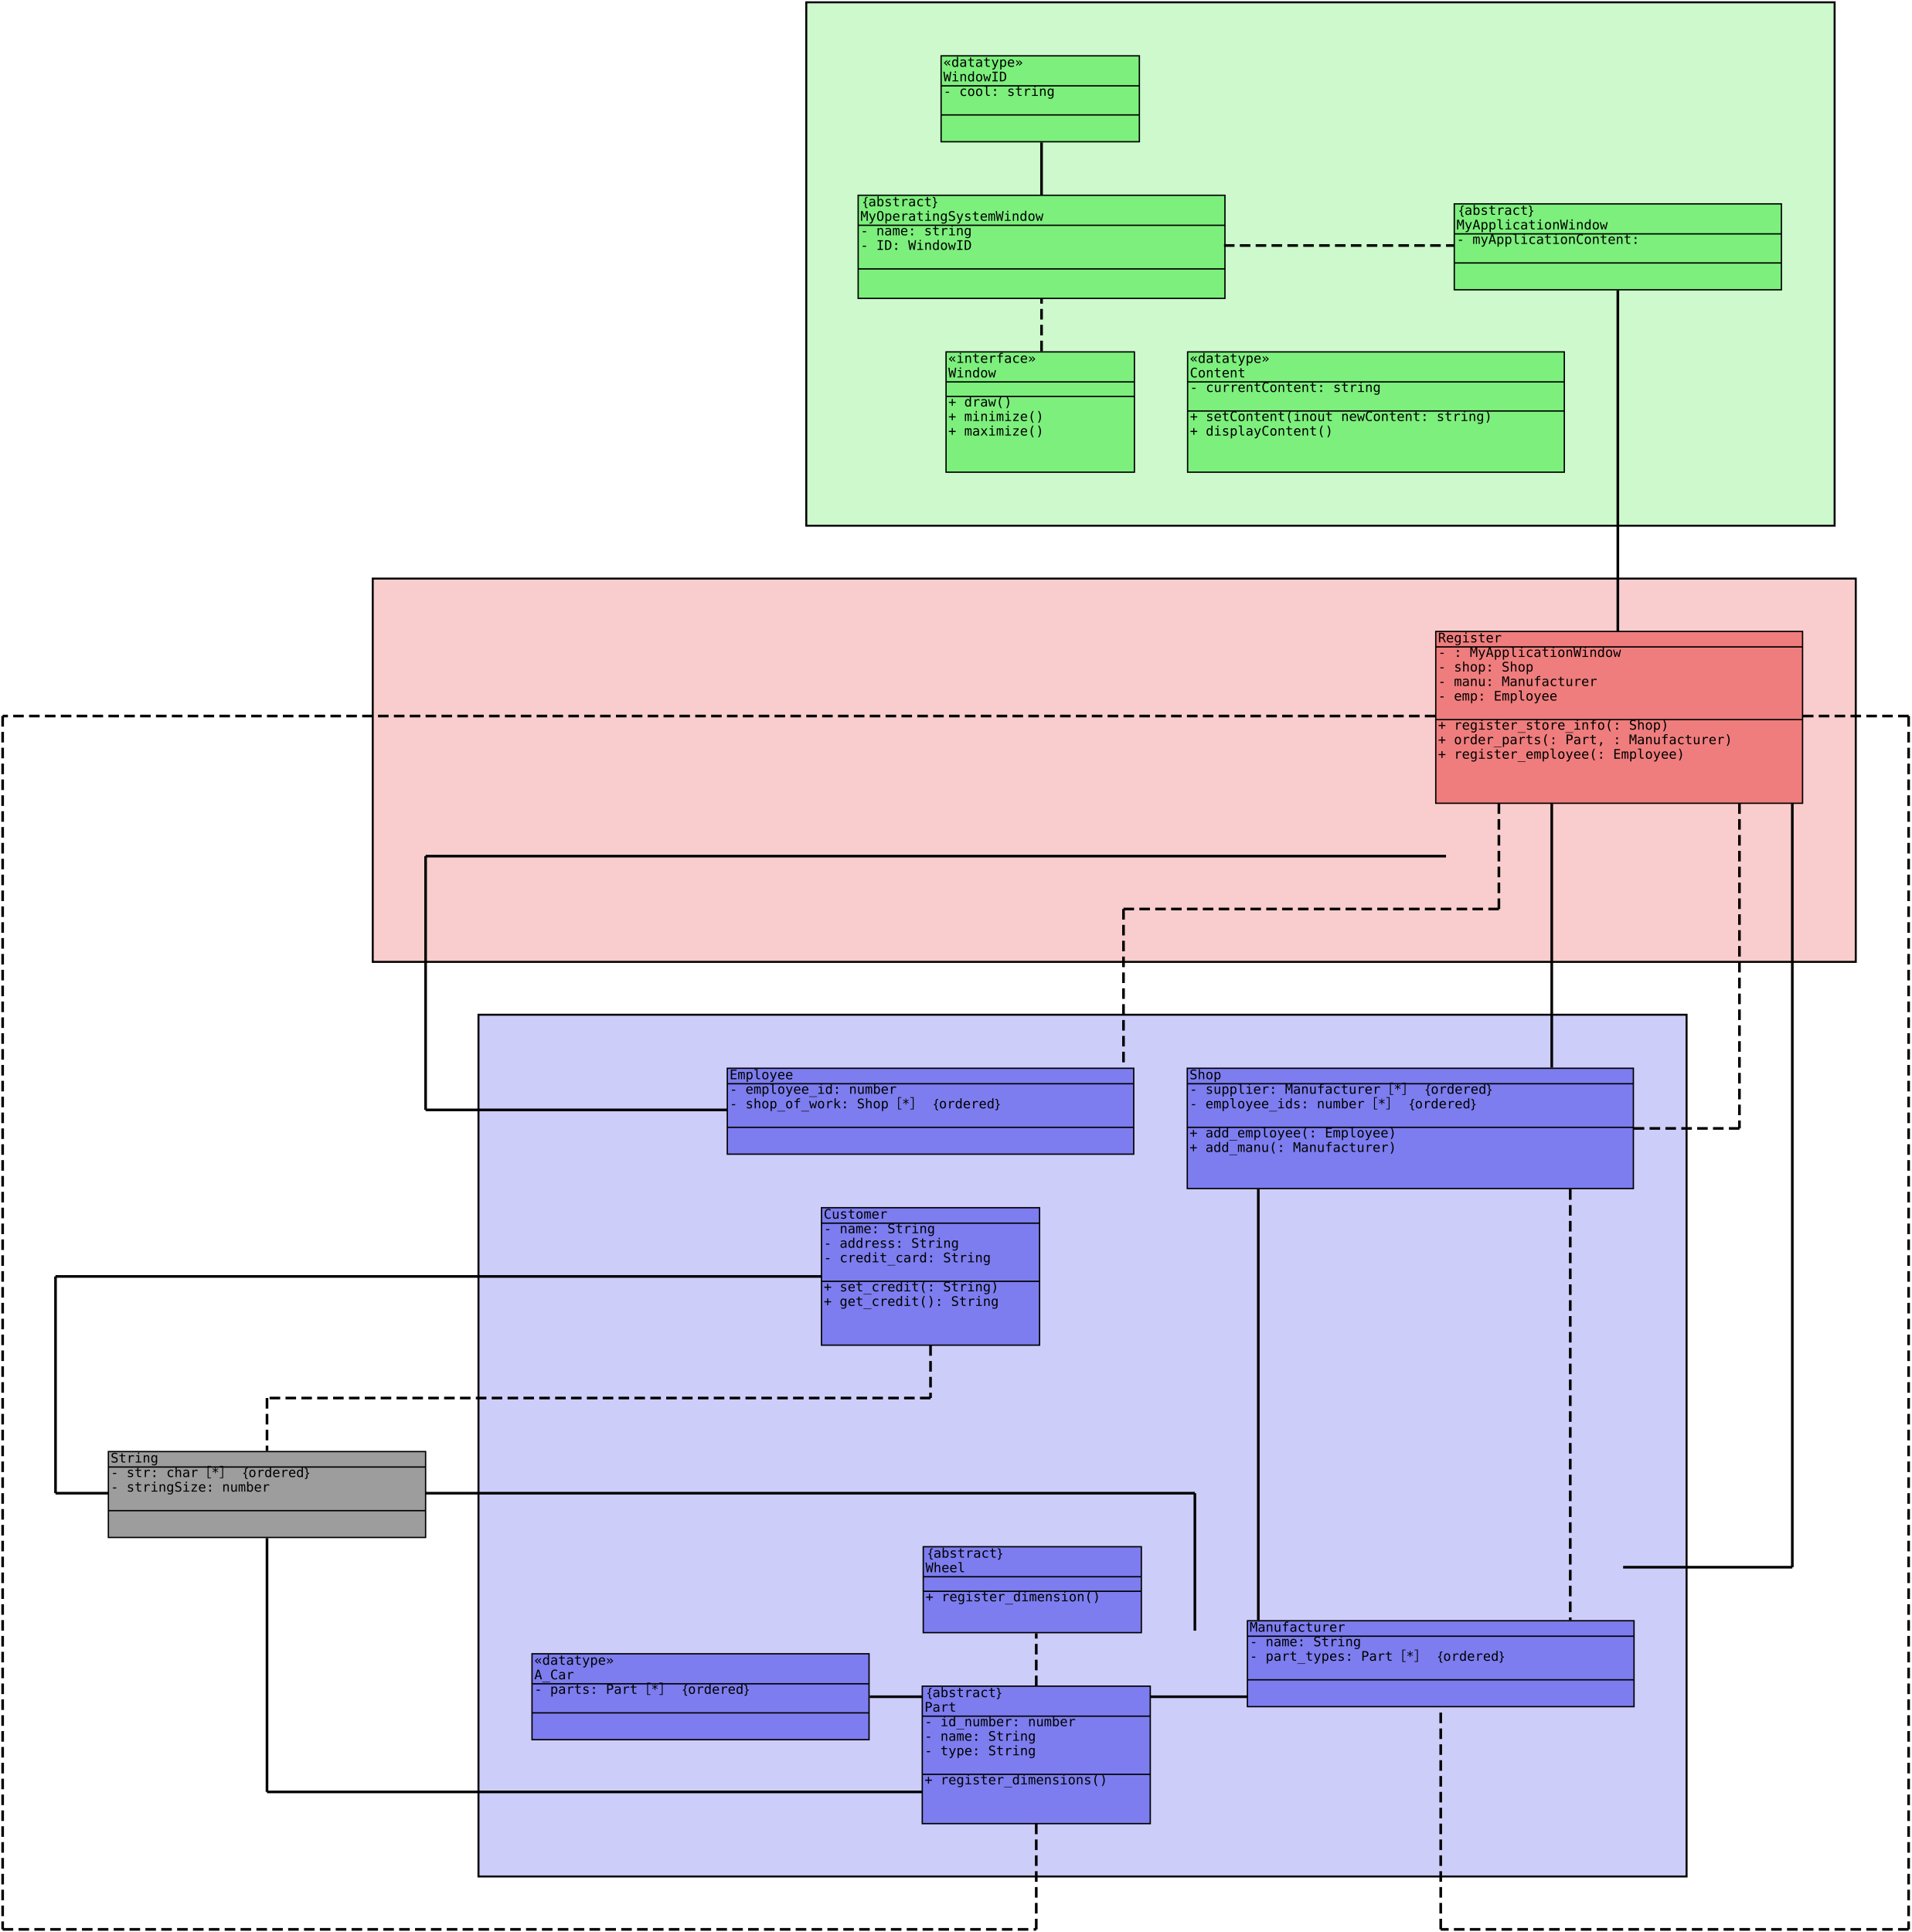
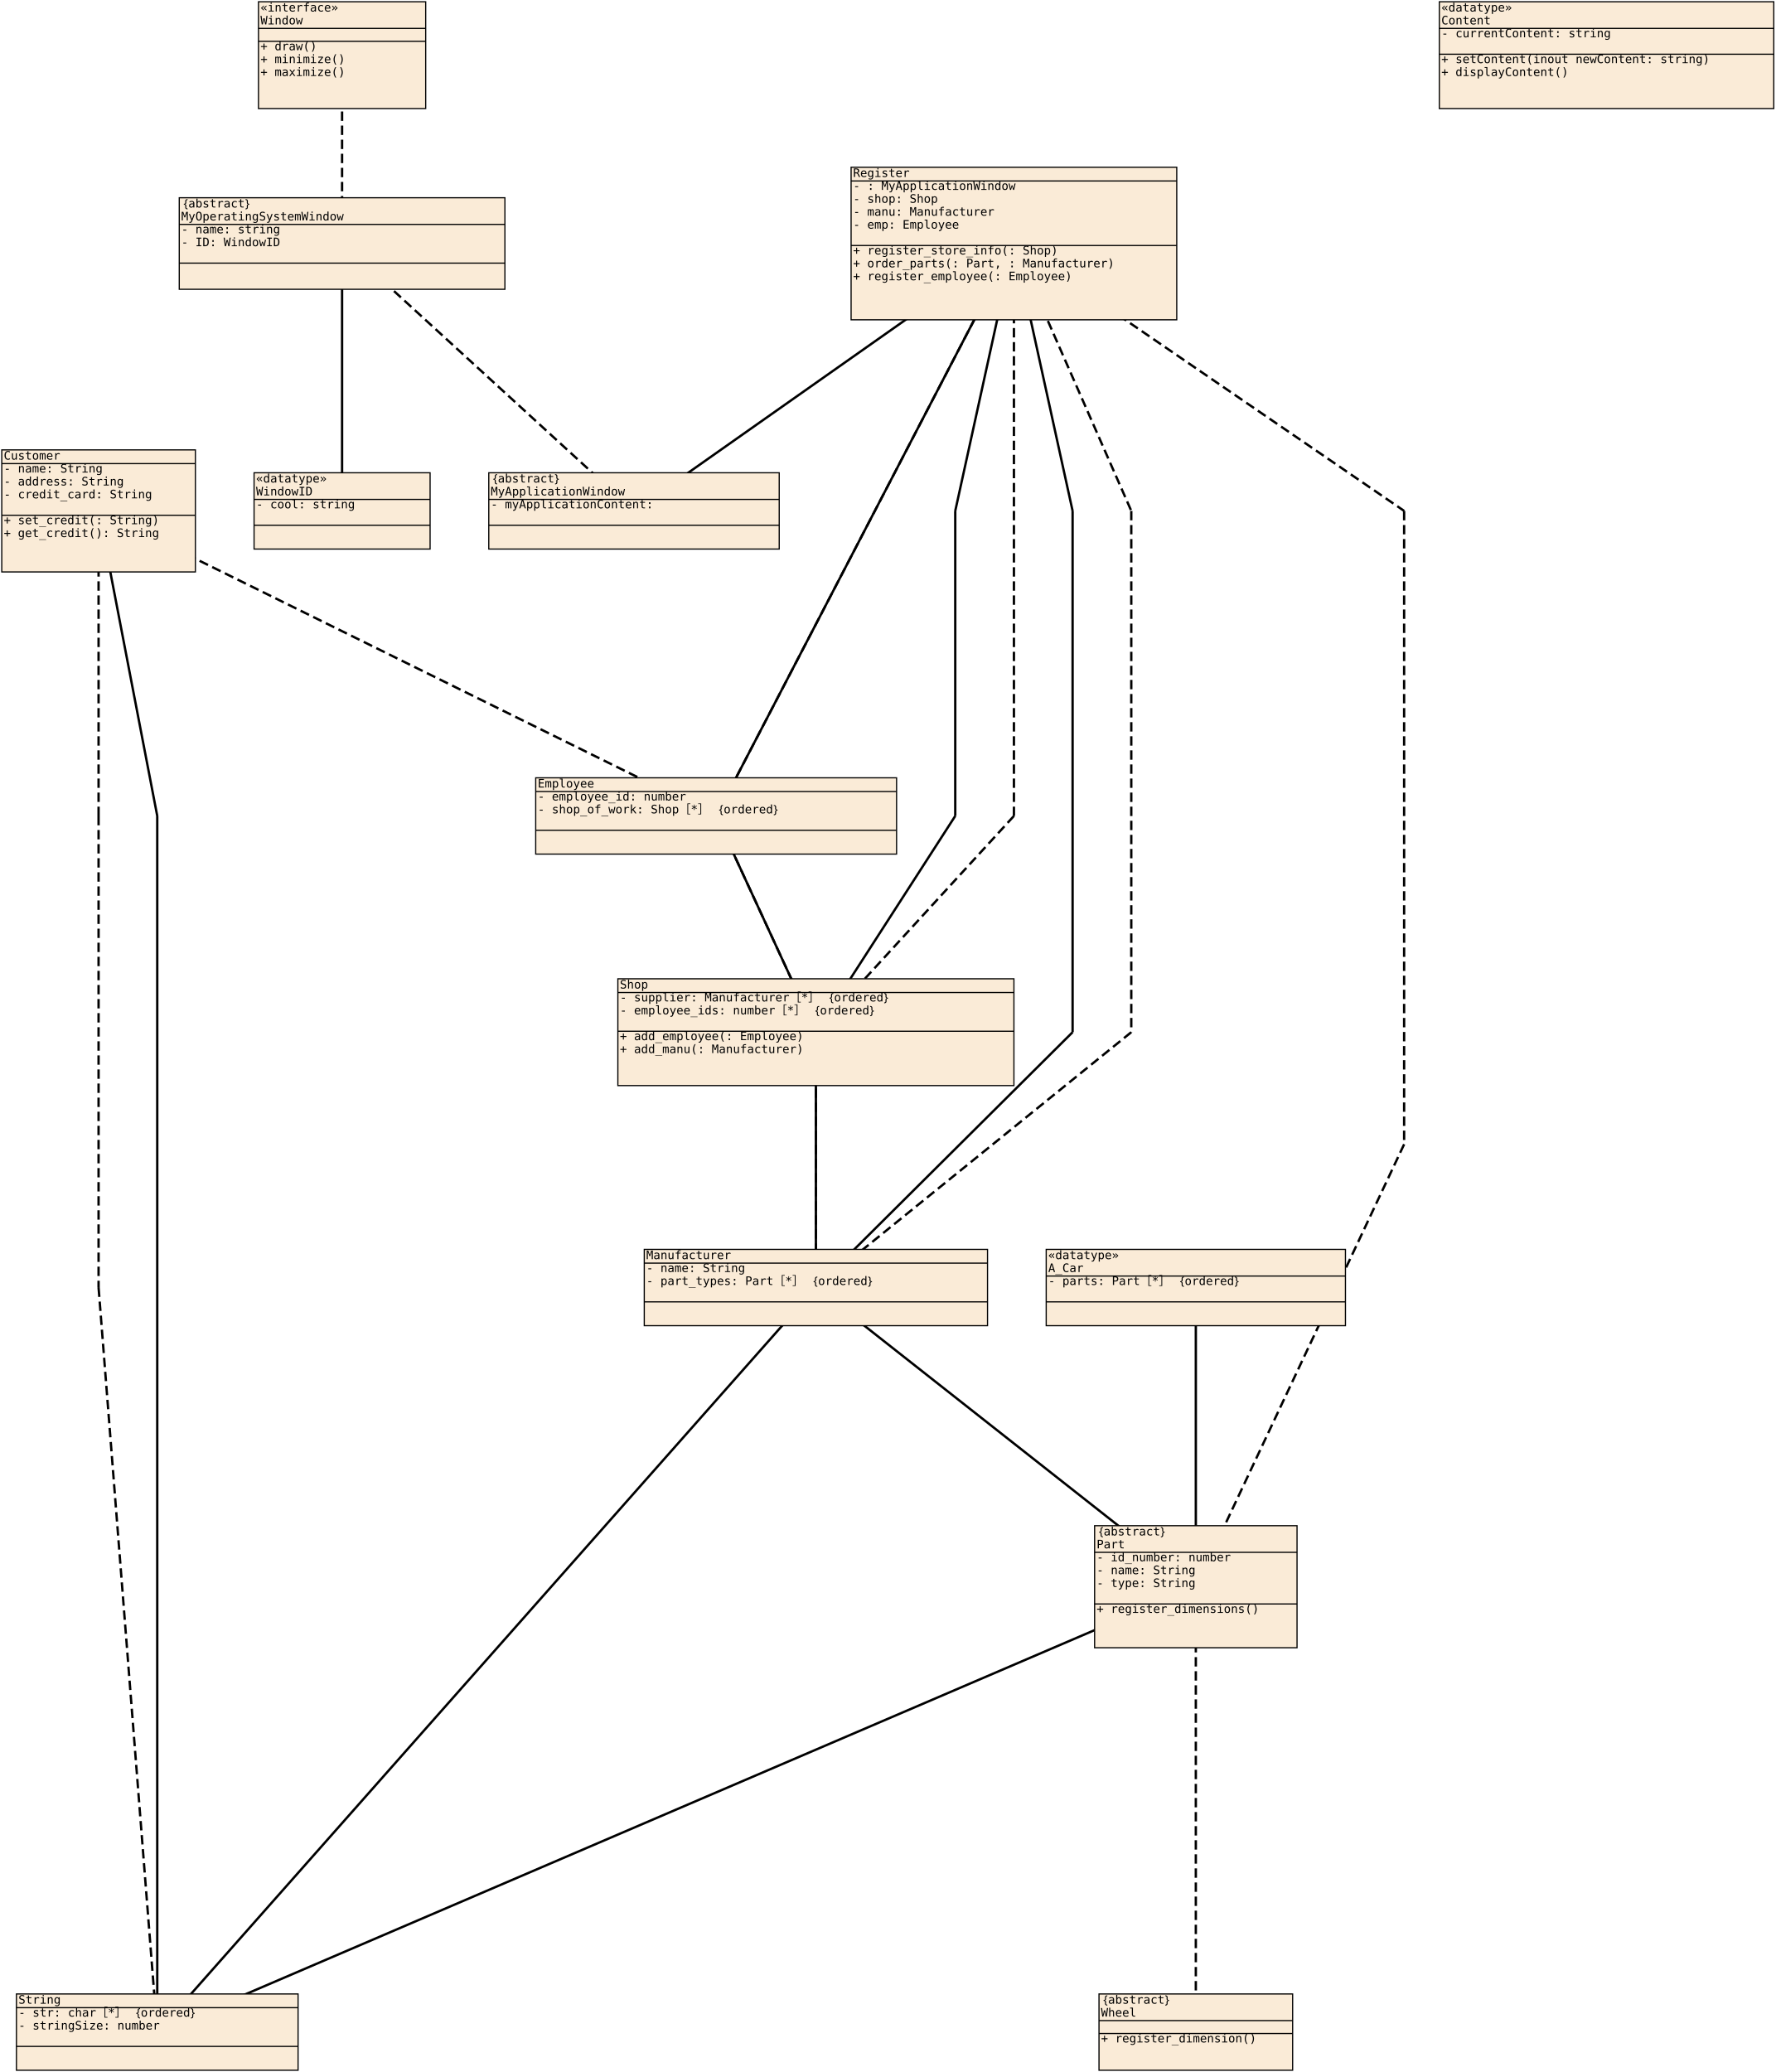
- <svg xmlns="http://www.w3.org/2000/svg" version="1.1" baseProfile="full" style="background: white" viewBox="38 38.25 1446 1461.75">
+ <svg xmlns="http://www.w3.org/2000/svg" version="1.1" baseProfile="full" style="background: white" viewBox="28.5 28.5 1513 1765.5">
  <style>.font_style {font: 10px monospace;}</style>
  <rect width="200%" height="200%" fill="white" />
-   <g class="font_style">
-     <text />
-   </g>
-   <g class="font_style">
-     <text>Entity</text>
-     <rect x="400" y="806" width="914" height="652" fill="#0000E0" fill-opacity="0.196" stroke="#000000" stroke-width="1.5px" />
-   </g>
-   <g class="font_style">
-     <text>Control</text>
-     <rect x="320" y="476" width="1122" height="290" fill="#E00000" fill-opacity="0.196" stroke="#000000" stroke-width="1.5px" />
-   </g>
-   <g class="font_style">
-     <text>Boundary</text>
-     <rect x="648" y="40" width="778" height="396" fill="#00E000" fill-opacity="0.196" stroke="#000000" stroke-width="1.5px" />
-   </g>
  <g>
-     <g />
-     <g>
-       <path fill="none" d=" M826,304 L826,264" stroke="#000000" stroke-width="2px" stroke-dasharray="8,4" />
-     </g>
-     <g>
-       <path fill="none" d=" M964,224 L1138,224" stroke="#000000" stroke-width="2px" stroke-dasharray="8,4" />
-     </g>
-     <g>
-       <path fill="none" d=" M822,1314 L822,1274" stroke="#000000" stroke-width="2px" stroke-dasharray="8,4" />
-     </g>
-     <g>
-       <path fill="none" d=" M696,1322 L736,1322" stroke="#000000" stroke-width="2px" />
-     </g>
-     <g>
-       <path fill="none" d=" M660,1004 L80,1004 M80,1004 L80,1168 M80,1168 L120,1168" stroke="#000000" stroke-width="2px" />
-     </g>
-     <g />
-     <g>
-       <path fill="none" d=" M942,1272 L942,1168 M942,1168 L360,1168" stroke="#000000" stroke-width="2px" />
-     </g>
-     <g>
-       <path fill="none" d=" M982,1322 L908,1322" stroke="#000000" stroke-width="2px" />
-     </g>
-     <g>
-       <path fill="none" d=" M736,1394 L240,1394 M240,1394 L240,1202" stroke="#000000" stroke-width="2px" />
-     </g>
-     <g>
-       <path fill="none" d=" M1262,516 L1262,258" stroke="#000000" stroke-width="2px" />
-     </g>
-     <g>
-       <path fill="none" d=" M1212,646 L1212,846" stroke="#000000" stroke-width="2px" />
-     </g>
-     <g>
-       <path fill="none" d=" M1394,646 L1394,1224 M1394,1224 L1266,1224" stroke="#000000" stroke-width="2px" />
-     </g>
-     <g>
-       <path fill="none" d=" M1132,686 L360,686 M360,686 L360,878 M360,878 L588,878" stroke="#000000" stroke-width="2px" />
-     </g>
-     <g>
-       <path fill="none" d=" M990,938 L990,1264" stroke="#000000" stroke-width="2px" />
-     </g>
-     <g>
-       <path fill="none" d=" M826,186 L826,146" stroke="#000000" stroke-width="2px" />
-     </g>
-     <g>
-       <path fill="none" d=" M742,1056 L742,1096 M742,1096 L240,1096 M240,1096 L240,1136" stroke="#000000" stroke-width="2px" stroke-dasharray="8,4" />
-     </g>
-     <g>
-       <path fill="none" d=" M1124,580 L40,580 M40,580 L40,1498 M40,1498 L822,1498 M822,1498 L822,1418" stroke="#000000" stroke-width="2px" stroke-dasharray="8,4" />
-     </g>
-     <g>
-       <path fill="none" d=" M1402,580 L1482,580 M1482,580 L1482,1498 M1482,1498 L1128,1498 M1128,1498 L1128,1330" stroke="#000000" stroke-width="2px" stroke-dasharray="8,4" />
-     </g>
-     <g>
-       <path fill="none" d=" M1172,646 L1172,726 M1172,726 L888,726 M888,726 L888,846" stroke="#000000" stroke-width="2px" stroke-dasharray="8,4" />
-     </g>
-     <g>
-       <path fill="none" d=" M1354,646 L1354,892 M1354,892 L1274,892" stroke="#000000" stroke-width="2px" stroke-dasharray="8,4" />
-     </g>
-     <g />
-     <g>
-       <path fill="none" d=" M1226,938 L1226,1264" stroke="#000000" stroke-width="2px" stroke-dasharray="8,4" />
-     </g>
-   </g>
-   <g class="font_style" transform="translate(440.5, 1289.5)">
-     <rect fill="#0000E0" fill-opacity="0.392" stroke-width="1px" stroke="#000000" width="255" height="65" />
+     <g>
+       <path fill="none" d=" M112.5,463.833 L638.75,723.75" stroke="#000000" stroke-width="2px" stroke-dasharray="8,4" />
+     </g>
+     <g>
+       <path fill="none" d=" M320,75.5 L320,236" stroke="#000000" stroke-width="2px" stroke-dasharray="8,4" />
+     </g>
+     <g>
+       <path fill="none" d=" M320,236 L568.75,463.833" stroke="#000000" stroke-width="2px" stroke-dasharray="8,4" />
+     </g>
+     <g>
+       <path fill="none" d=" M1047.5,1380.5 L1047.5,1760" stroke="#000000" stroke-width="2px" stroke-dasharray="8,4" />
+     </g>
+     <g>
+       <path fill="none" d=" M1047.5,1125.58 L1047.5,1380.5" stroke="#000000" stroke-width="2px" />
+     </g>
+     <g>
+       <path fill="none" d=" M112.5,463.833 L162.5,723.75 M162.5,723.75 L162.5,1125.58 M162.5,1125.58 L162.5,1760" stroke="#000000" stroke-width="2px" />
+     </g>
+     <g>
+       <path fill="none" d=" M638.75,723.75 L723.75,908" stroke="#000000" stroke-width="2px" />
+     </g>
+     <g>
+       <path fill="none" d=" M723.75,1125.58 L162.5,1760" stroke="#000000" stroke-width="2px" />
+     </g>
+     <g>
+       <path fill="none" d=" M723.75,1125.58 L1047.5,1380.5" stroke="#000000" stroke-width="2px" />
+     </g>
+     <g>
+       <path fill="none" d=" M1047.5,1380.5 L162.5,1760" stroke="#000000" stroke-width="2px" />
+     </g>
+     <g>
+       <path fill="none" d=" M892.5,236 L568.75,463.833" stroke="#000000" stroke-width="2px" />
+     </g>
+     <g>
+       <path fill="none" d=" M892.5,236 L842.5,463.833 M842.5,463.833 L842.5,723.75 M842.5,723.75 L723.75,908" stroke="#000000" stroke-width="2px" />
+     </g>
+     <g>
+       <path fill="none" d=" M892.5,236 L942.5,463.833 M942.5,463.833 L942.5,908 M942.5,908 L723.75,1125.58" stroke="#000000" stroke-width="2px" />
+     </g>
+     <g>
+       <path fill="none" d=" M892.5,236 L638.75,723.75" stroke="#000000" stroke-width="2px" />
+     </g>
+     <g>
+       <path fill="none" d=" M723.75,908 L723.75,1125.58" stroke="#000000" stroke-width="2px" />
+     </g>
+     <g>
+       <path fill="none" d=" M320,236 L320,463.833" stroke="#000000" stroke-width="2px" />
+     </g>
+     <g>
+       <path fill="none" d=" M112.5,463.833 L112.5,723.75 M112.5,723.75 L112.5,1125.58 M112.5,1125.58 L162.5,1760" stroke="#000000" stroke-width="2px" stroke-dasharray="8,4" />
+     </g>
+     <g>
+       <path fill="none" d=" M892.5,236 L1225,463.833 M1225,463.833 L1225,1003.5 M1225,1003.5 L1047.5,1380.5" stroke="#000000" stroke-width="2px" stroke-dasharray="8,4" />
+     </g>
+     <g>
+       <path fill="none" d=" M892.5,236 L992.5,463.833 M992.5,463.833 L992.5,908 M992.5,908 L723.75,1125.58" stroke="#000000" stroke-width="2px" stroke-dasharray="8,4" />
+     </g>
+     <g>
+       <path fill="none" d=" M892.5,236 L638.75,723.75" stroke="#000000" stroke-width="2px" stroke-dasharray="8,4" />
+     </g>
+     <g>
+       <path fill="none" d=" M892.5,236 L892.5,463.833 M892.5,463.833 L892.5,723.75 M892.5,723.75 L723.75,908" stroke="#000000" stroke-width="2px" stroke-dasharray="8,4" />
+     </g>
+     <g>
+       <path fill="none" d=" M723.75,908 L638.75,723.75" stroke="#000000" stroke-width="2px" stroke-dasharray="8,4" />
+     </g>
+     <g>
+       <path fill="none" d=" M723.75,908 L723.75,1125.58" stroke="#000000" stroke-width="2px" stroke-dasharray="8,4" />
+     </g>
+   </g>
+   <g class="font_style" transform="translate(920, 1093.083)">
+     <rect fill="#FAEBD7" fill-opacity="1" stroke-width="1px" stroke="#000000" width="255" height="65" />
    <text dy="0.83em" dx=".17em" text-anchor="start" fill="#000000" textLength="8.04em" lengthAdjust="spacingAndGlyphs">«datatype»</text>
    <text dy="1.93em" dx=".17em" text-anchor="start" fill="#000000" textLength="3.35em" lengthAdjust="spacingAndGlyphs">A_Car</text>
    <line x1="0" y1="2.27em" x2="255" y2="2.27em" stroke="black" stroke-width="1px" />
    <text dy="3.03em" dx=".17em" text-anchor="start" fill="#000000" textLength="22.78em" lengthAdjust="spacingAndGlyphs">- parts: Part［*］ ｛ordered｝</text>
    <text dy="4.13em" dx=".17em" text-anchor="start" fill="#000000" textLength="0em" lengthAdjust="spacingAndGlyphs" />
    <line x1="0" y1="4.47em" x2="255" y2="4.47em" stroke="black" stroke-width="1px" />
  </g>
-   <g class="font_style" transform="translate(659.5, 952)">
-     <rect fill="#0000E0" fill-opacity="0.392" stroke-width="1px" stroke="#000000" width="165" height="104" />
+   <g class="font_style" transform="translate(30, 411.8333)">
+     <rect fill="#FAEBD7" fill-opacity="1" stroke-width="1px" stroke="#000000" width="165" height="104" />
    <text dy="0.83em" dx=".17em" text-anchor="start" fill="#000000" textLength="5.36em" lengthAdjust="spacingAndGlyphs">Customer</text>
    <line x1="0" y1="1.17em" x2="165" y2="1.17em" stroke="black" stroke-width="1px" />
    <text dy="1.93em" dx=".17em" text-anchor="start" fill="#000000" textLength="9.38em" lengthAdjust="spacingAndGlyphs">- name: String</text>
    <text dy="3.03em" dx=".17em" text-anchor="start" fill="#000000" textLength="11.39em" lengthAdjust="spacingAndGlyphs">- address: String</text>
    <text dy="4.13em" dx=".17em" text-anchor="start" fill="#000000" textLength="14.07em" lengthAdjust="spacingAndGlyphs">- credit_card: String</text>
    <text dy="5.23em" dx=".17em" text-anchor="start" fill="#000000" textLength="0em" lengthAdjust="spacingAndGlyphs" />
    <line x1="0" y1="5.57em" x2="165" y2="5.57em" stroke="black" stroke-width="1px" />
    <text dy="6.33em" dx=".17em" text-anchor="start" fill="#000000" textLength="14.74em" lengthAdjust="spacingAndGlyphs">+ set_credit(: String)</text>
    <text dy="7.43em" dx=".17em" text-anchor="start" fill="#000000" textLength="14.74em" lengthAdjust="spacingAndGlyphs">+ get_credit(): String</text>
  </g>
-   <g class="font_style" transform="translate(588.25, 846.5)">
-     <rect fill="#0000E0" fill-opacity="0.392" stroke-width="1px" stroke="#000000" width="307.5" height="65" />
+   <g class="font_style" transform="translate(485, 691.25)">
+     <rect fill="#FAEBD7" fill-opacity="1" stroke-width="1px" stroke="#000000" width="307.5" height="65" />
    <text dy="0.83em" dx=".17em" text-anchor="start" fill="#000000" textLength="5.36em" lengthAdjust="spacingAndGlyphs">Employee</text>
    <line x1="0" y1="1.17em" x2="307.5" y2="1.17em" stroke="black" stroke-width="1px" />
    <text dy="1.93em" dx=".17em" text-anchor="start" fill="#000000" textLength="14.07em" lengthAdjust="spacingAndGlyphs">- employee_id: number</text>
    <text dy="3.03em" dx=".17em" text-anchor="start" fill="#000000" textLength="27.47em" lengthAdjust="spacingAndGlyphs">- shop_of_work: Shop［*］ ｛ordered｝</text>
    <text dy="4.13em" dx=".17em" text-anchor="start" fill="#000000" textLength="0em" lengthAdjust="spacingAndGlyphs" />
    <line x1="0" y1="4.47em" x2="307.5" y2="4.47em" stroke="black" stroke-width="1px" />
  </g>
-   <g class="font_style" transform="translate(981.75, 1264.5)">
-     <rect fill="#0000E0" fill-opacity="0.392" stroke-width="1px" stroke="#000000" width="292.5" height="65" />
+   <g class="font_style" transform="translate(577.5, 1093.083)">
+     <rect fill="#FAEBD7" fill-opacity="1" stroke-width="1px" stroke="#000000" width="292.5" height="65" />
    <text dy="0.83em" dx=".17em" text-anchor="start" fill="#000000" textLength="8.04em" lengthAdjust="spacingAndGlyphs">Manufacturer</text>
    <line x1="0" y1="1.17em" x2="292.5" y2="1.17em" stroke="black" stroke-width="1px" />
    <text dy="1.93em" dx=".17em" text-anchor="start" fill="#000000" textLength="9.38em" lengthAdjust="spacingAndGlyphs">- name: String</text>
    <text dy="3.03em" dx=".17em" text-anchor="start" fill="#000000" textLength="26.13em" lengthAdjust="spacingAndGlyphs">- part_types: Part［*］ ｛ordered｝</text>
    <text dy="4.13em" dx=".17em" text-anchor="start" fill="#000000" textLength="0em" lengthAdjust="spacingAndGlyphs" />
    <line x1="0" y1="4.47em" x2="292.5" y2="4.47em" stroke="black" stroke-width="1px" />
  </g>
-   <g class="font_style" transform="translate(735.75, 1314)">
-     <rect fill="#0000E0" fill-opacity="0.392" stroke-width="1px" stroke="#000000" width="172.5" height="104" />
+   <g class="font_style" transform="translate(961.25, 1328.5)">
+     <rect fill="#FAEBD7" fill-opacity="1" stroke-width="1px" stroke="#000000" width="172.5" height="104" />
    <text dy="0.83em" dx=".17em" text-anchor="start" fill="#000000" textLength="9.38em" lengthAdjust="spacingAndGlyphs">｛abstract｝</text>
    <text dy="1.93em" dx=".17em" text-anchor="start" fill="#000000" textLength="2.68em" lengthAdjust="spacingAndGlyphs">Part</text>
    <line x1="0" y1="2.27em" x2="172.5" y2="2.27em" stroke="black" stroke-width="1px" />
    <text dy="3.03em" dx=".17em" text-anchor="start" fill="#000000" textLength="12.73em" lengthAdjust="spacingAndGlyphs">- id_number: number</text>
    <text dy="4.13em" dx=".17em" text-anchor="start" fill="#000000" textLength="9.38em" lengthAdjust="spacingAndGlyphs">- name: String</text>
    <text dy="5.23em" dx=".17em" text-anchor="start" fill="#000000" textLength="9.38em" lengthAdjust="spacingAndGlyphs">- type: String</text>
    <text dy="6.33em" dx=".17em" text-anchor="start" fill="#000000" textLength="0em" lengthAdjust="spacingAndGlyphs" />
    <line x1="0" y1="6.67em" x2="172.5" y2="6.67em" stroke="black" stroke-width="1px" />
    <text dy="7.43em" dx=".17em" text-anchor="start" fill="#000000" textLength="15.41em" lengthAdjust="spacingAndGlyphs">+ register_dimensions()</text>
  </g>
-   <g class="font_style" transform="translate(1124.25, 516)">
-     <rect fill="#E00000" fill-opacity="0.392" stroke-width="1px" stroke="#000000" width="277.5" height="130" />
+   <g class="font_style" transform="translate(753.75, 171)">
+     <rect fill="#FAEBD7" fill-opacity="1" stroke-width="1px" stroke="#000000" width="277.5" height="130" />
    <text dy="0.83em" dx=".17em" text-anchor="start" fill="#000000" textLength="5.36em" lengthAdjust="spacingAndGlyphs">Register</text>
    <line x1="0" y1="1.17em" x2="277.5" y2="1.17em" stroke="black" stroke-width="1px" />
    <text dy="1.93em" dx=".17em" text-anchor="start" fill="#000000" textLength="15.41em" lengthAdjust="spacingAndGlyphs">- : MyApplicationWindow</text>
    <text dy="3.03em" dx=".17em" text-anchor="start" fill="#000000" textLength="8.04em" lengthAdjust="spacingAndGlyphs">- shop: Shop</text>
    <text dy="4.13em" dx=".17em" text-anchor="start" fill="#000000" textLength="13.4em" lengthAdjust="spacingAndGlyphs">- manu: Manufacturer</text>
    <text dy="5.23em" dx=".17em" text-anchor="start" fill="#000000" textLength="10.05em" lengthAdjust="spacingAndGlyphs">- emp: Employee</text>
    <text dy="6.33em" dx=".17em" text-anchor="start" fill="#000000" textLength="0em" lengthAdjust="spacingAndGlyphs" />
    <line x1="0" y1="6.67em" x2="277.5" y2="6.67em" stroke="black" stroke-width="1px" />
    <text dy="7.43em" dx=".17em" text-anchor="start" fill="#000000" textLength="19.43em" lengthAdjust="spacingAndGlyphs">+ register_store_info(: Shop)</text>
    <text dy="8.53em" dx=".17em" text-anchor="start" fill="#000000" textLength="24.79em" lengthAdjust="spacingAndGlyphs">+ order_parts(: Part, : Manufacturer)</text>
    <text dy="9.63em" dx=".17em" text-anchor="start" fill="#000000" textLength="20.77em" lengthAdjust="spacingAndGlyphs">+ register_employee(: Employee)</text>
  </g>
-   <g class="font_style" transform="translate(936.25, 846.5)">
-     <rect fill="#0000E0" fill-opacity="0.392" stroke-width="1px" stroke="#000000" width="337.5" height="91" />
+   <g class="font_style" transform="translate(555, 862.5)">
+     <rect fill="#FAEBD7" fill-opacity="1" stroke-width="1px" stroke="#000000" width="337.5" height="91" />
    <text dy="0.83em" dx=".17em" text-anchor="start" fill="#000000" textLength="2.68em" lengthAdjust="spacingAndGlyphs">Shop</text>
    <line x1="0" y1="1.17em" x2="337.5" y2="1.17em" stroke="black" stroke-width="1px" />
    <text dy="1.93em" dx=".17em" text-anchor="start" fill="#000000" textLength="30.15em" lengthAdjust="spacingAndGlyphs">- supplier: Manufacturer［*］ ｛ordered｝</text>
    <text dy="3.03em" dx=".17em" text-anchor="start" fill="#000000" textLength="28.81em" lengthAdjust="spacingAndGlyphs">- employee_ids: number［*］ ｛ordered｝</text>
    <text dy="4.13em" dx=".17em" text-anchor="start" fill="#000000" textLength="0em" lengthAdjust="spacingAndGlyphs" />
    <line x1="0" y1="4.47em" x2="337.5" y2="4.47em" stroke="black" stroke-width="1px" />
    <text dy="5.23em" dx=".17em" text-anchor="start" fill="#000000" textLength="17.42em" lengthAdjust="spacingAndGlyphs">+ add_employee(: Employee)</text>
    <text dy="6.33em" dx=".17em" text-anchor="start" fill="#000000" textLength="17.42em" lengthAdjust="spacingAndGlyphs">+ add_manu(: Manufacturer)</text>
  </g>
-   <g class="font_style" transform="translate(120, 1136.5)">
-     <rect fill="#828282" fill-opacity="0.784" stroke-width="1px" stroke="#000000" width="240" height="65" />
+   <g class="font_style" transform="translate(42.5, 1727.5)">
+     <rect fill="#FAEBD7" fill-opacity="1" stroke-width="1px" stroke="#000000" width="240" height="65" />
    <text dy="0.83em" dx=".17em" text-anchor="start" fill="#000000" textLength="4.02em" lengthAdjust="spacingAndGlyphs">String</text>
    <line x1="0" y1="1.17em" x2="240" y2="1.17em" stroke="black" stroke-width="1px" />
    <text dy="1.93em" dx=".17em" text-anchor="start" fill="#000000" textLength="21.44em" lengthAdjust="spacingAndGlyphs">- str: char［*］ ｛ordered｝</text>
    <text dy="3.03em" dx=".17em" text-anchor="start" fill="#000000" textLength="13.4em" lengthAdjust="spacingAndGlyphs">- stringSize: number</text>
    <text dy="4.13em" dx=".17em" text-anchor="start" fill="#000000" textLength="0em" lengthAdjust="spacingAndGlyphs" />
    <line x1="0" y1="4.47em" x2="240" y2="4.47em" stroke="black" stroke-width="1px" />
  </g>
-   <g class="font_style" transform="translate(753.75, 304.5)">
-     <rect fill="#00E000" fill-opacity="0.392" stroke-width="1px" stroke="#000000" width="142.5" height="91" />
+   <g class="font_style" transform="translate(248.75, 30)">
+     <rect fill="#FAEBD7" fill-opacity="1" stroke-width="1px" stroke="#000000" width="142.5" height="91" />
    <text dy="0.83em" dx=".17em" text-anchor="start" fill="#000000" textLength="8.71em" lengthAdjust="spacingAndGlyphs">«interface»</text>
    <text dy="1.93em" dx=".17em" text-anchor="start" fill="#000000" textLength="4.02em" lengthAdjust="spacingAndGlyphs">Window</text>
    <line x1="0" y1="2.27em" x2="142.5" y2="2.27em" stroke="black" stroke-width="1px" />
    <text dy="3.03em" dx=".17em" text-anchor="start" fill="#000000" textLength="0em" lengthAdjust="spacingAndGlyphs" />
    <line x1="0" y1="3.37em" x2="142.5" y2="3.37em" stroke="black" stroke-width="1px" />
    <text dy="4.13em" dx=".17em" text-anchor="start" fill="#000000" textLength="5.36em" lengthAdjust="spacingAndGlyphs">+ draw()</text>
    <text dy="5.23em" dx=".17em" text-anchor="start" fill="#000000" textLength="8.04em" lengthAdjust="spacingAndGlyphs">+ minimize()</text>
    <text dy="6.33em" dx=".17em" text-anchor="start" fill="#000000" textLength="8.04em" lengthAdjust="spacingAndGlyphs">+ maximize()</text>
  </g>
-   <g class="font_style" transform="translate(687.25, 186)">
-     <rect fill="#00E000" fill-opacity="0.392" stroke-width="1px" stroke="#000000" width="277.5" height="78" />
+   <g class="font_style" transform="translate(181.25, 197)">
+     <rect fill="#FAEBD7" fill-opacity="1" stroke-width="1px" stroke="#000000" width="277.5" height="78" />
    <text dy="0.83em" dx=".17em" text-anchor="start" fill="#000000" textLength="9.38em" lengthAdjust="spacingAndGlyphs">｛abstract｝</text>
    <text dy="1.93em" dx=".17em" text-anchor="start" fill="#000000" textLength="15.41em" lengthAdjust="spacingAndGlyphs">MyOperatingSystemWindow</text>
    <line x1="0" y1="2.27em" x2="277.5" y2="2.27em" stroke="black" stroke-width="1px" />
    <text dy="3.03em" dx=".17em" text-anchor="start" fill="#000000" textLength="9.38em" lengthAdjust="spacingAndGlyphs">- name: string</text>
    <text dy="4.13em" dx=".17em" text-anchor="start" fill="#000000" textLength="9.38em" lengthAdjust="spacingAndGlyphs">- ID: WindowID</text>
    <text dy="5.23em" dx=".17em" text-anchor="start" fill="#000000" textLength="0em" lengthAdjust="spacingAndGlyphs" />
    <line x1="0" y1="5.57em" x2="277.5" y2="5.57em" stroke="black" stroke-width="1px" />
  </g>
-   <g class="font_style" transform="translate(1138.25, 192.5)">
-     <rect fill="#00E000" fill-opacity="0.392" stroke-width="1px" stroke="#000000" width="247.5" height="65" />
+   <g class="font_style" transform="translate(445, 431.3333)">
+     <rect fill="#FAEBD7" fill-opacity="1" stroke-width="1px" stroke="#000000" width="247.5" height="65" />
    <text dy="0.83em" dx=".17em" text-anchor="start" fill="#000000" textLength="9.38em" lengthAdjust="spacingAndGlyphs">｛abstract｝</text>
    <text dy="1.93em" dx=".17em" text-anchor="start" fill="#000000" textLength="12.73em" lengthAdjust="spacingAndGlyphs">MyApplicationWindow</text>
    <line x1="0" y1="2.27em" x2="247.5" y2="2.27em" stroke="black" stroke-width="1px" />
    <text dy="3.03em" dx=".17em" text-anchor="start" fill="#000000" textLength="16.08em" lengthAdjust="spacingAndGlyphs">- myApplicationContent: </text>
    <text dy="4.13em" dx=".17em" text-anchor="start" fill="#000000" textLength="0em" lengthAdjust="spacingAndGlyphs" />
    <line x1="0" y1="4.47em" x2="247.5" y2="4.47em" stroke="black" stroke-width="1px" />
  </g>
-   <g class="font_style" transform="translate(750, 80.5)">
-     <rect fill="#00E000" fill-opacity="0.392" stroke-width="1px" stroke="#000000" width="150" height="65" />
+   <g class="font_style" transform="translate(245, 431.3333)">
+     <rect fill="#FAEBD7" fill-opacity="1" stroke-width="1px" stroke="#000000" width="150" height="65" />
    <text dy="0.83em" dx=".17em" text-anchor="start" fill="#000000" textLength="8.04em" lengthAdjust="spacingAndGlyphs">«datatype»</text>
    <text dy="1.93em" dx=".17em" text-anchor="start" fill="#000000" textLength="5.36em" lengthAdjust="spacingAndGlyphs">WindowID</text>
    <line x1="0" y1="2.27em" x2="150" y2="2.27em" stroke="black" stroke-width="1px" />
    <text dy="3.03em" dx=".17em" text-anchor="start" fill="#000000" textLength="9.38em" lengthAdjust="spacingAndGlyphs">- cool: string</text>
    <text dy="4.13em" dx=".17em" text-anchor="start" fill="#000000" textLength="0em" lengthAdjust="spacingAndGlyphs" />
    <line x1="0" y1="4.47em" x2="150" y2="4.47em" stroke="black" stroke-width="1px" />
  </g>
-   <g class="font_style" transform="translate(936.5, 304.5)">
-     <rect fill="#00E000" fill-opacity="0.392" stroke-width="1px" stroke="#000000" width="285" height="91" />
+   <g class="font_style" transform="translate(1255, 30)">
+     <rect fill="#FAEBD7" fill-opacity="1" stroke-width="1px" stroke="#000000" width="285" height="91" />
    <text dy="0.83em" dx=".17em" text-anchor="start" fill="#000000" textLength="8.04em" lengthAdjust="spacingAndGlyphs">«datatype»</text>
    <text dy="1.93em" dx=".17em" text-anchor="start" fill="#000000" textLength="4.69em" lengthAdjust="spacingAndGlyphs">Content</text>
    <line x1="0" y1="2.27em" x2="285" y2="2.27em" stroke="black" stroke-width="1px" />
    <text dy="3.03em" dx=".17em" text-anchor="start" fill="#000000" textLength="16.08em" lengthAdjust="spacingAndGlyphs">- currentContent: string</text>
    <text dy="4.13em" dx=".17em" text-anchor="start" fill="#000000" textLength="0em" lengthAdjust="spacingAndGlyphs" />
    <line x1="0" y1="4.47em" x2="285" y2="4.47em" stroke="black" stroke-width="1px" />
    <text dy="5.23em" dx=".17em" text-anchor="start" fill="#000000" textLength="25.46em" lengthAdjust="spacingAndGlyphs">+ setContent(inout newContent: string)</text>
    <text dy="6.33em" dx=".17em" text-anchor="start" fill="#000000" textLength="12.06em" lengthAdjust="spacingAndGlyphs">+ displayContent()</text>
  </g>
-   <g class="font_style" transform="translate(736.5, 1208.5)">
-     <rect fill="#0000E0" fill-opacity="0.392" stroke-width="1px" stroke="#000000" width="165" height="65" />
+   <g class="font_style" transform="translate(965, 1727.5)">
+     <rect fill="#FAEBD7" fill-opacity="1" stroke-width="1px" stroke="#000000" width="165" height="65" />
    <text dy="0.83em" dx=".17em" text-anchor="start" fill="#000000" textLength="9.38em" lengthAdjust="spacingAndGlyphs">｛abstract｝</text>
    <text dy="1.93em" dx=".17em" text-anchor="start" fill="#000000" textLength="3.35em" lengthAdjust="spacingAndGlyphs">Wheel</text>
    <line x1="0" y1="2.27em" x2="165" y2="2.27em" stroke="black" stroke-width="1px" />
    <text dy="3.03em" dx=".17em" text-anchor="start" fill="#000000" textLength="0em" lengthAdjust="spacingAndGlyphs" />
    <line x1="0" y1="3.37em" x2="165" y2="3.37em" stroke="black" stroke-width="1px" />
    <text dy="4.13em" dx=".17em" text-anchor="start" fill="#000000" textLength="14.74em" lengthAdjust="spacingAndGlyphs">+ register_dimension()</text>
  </g>
</svg>
